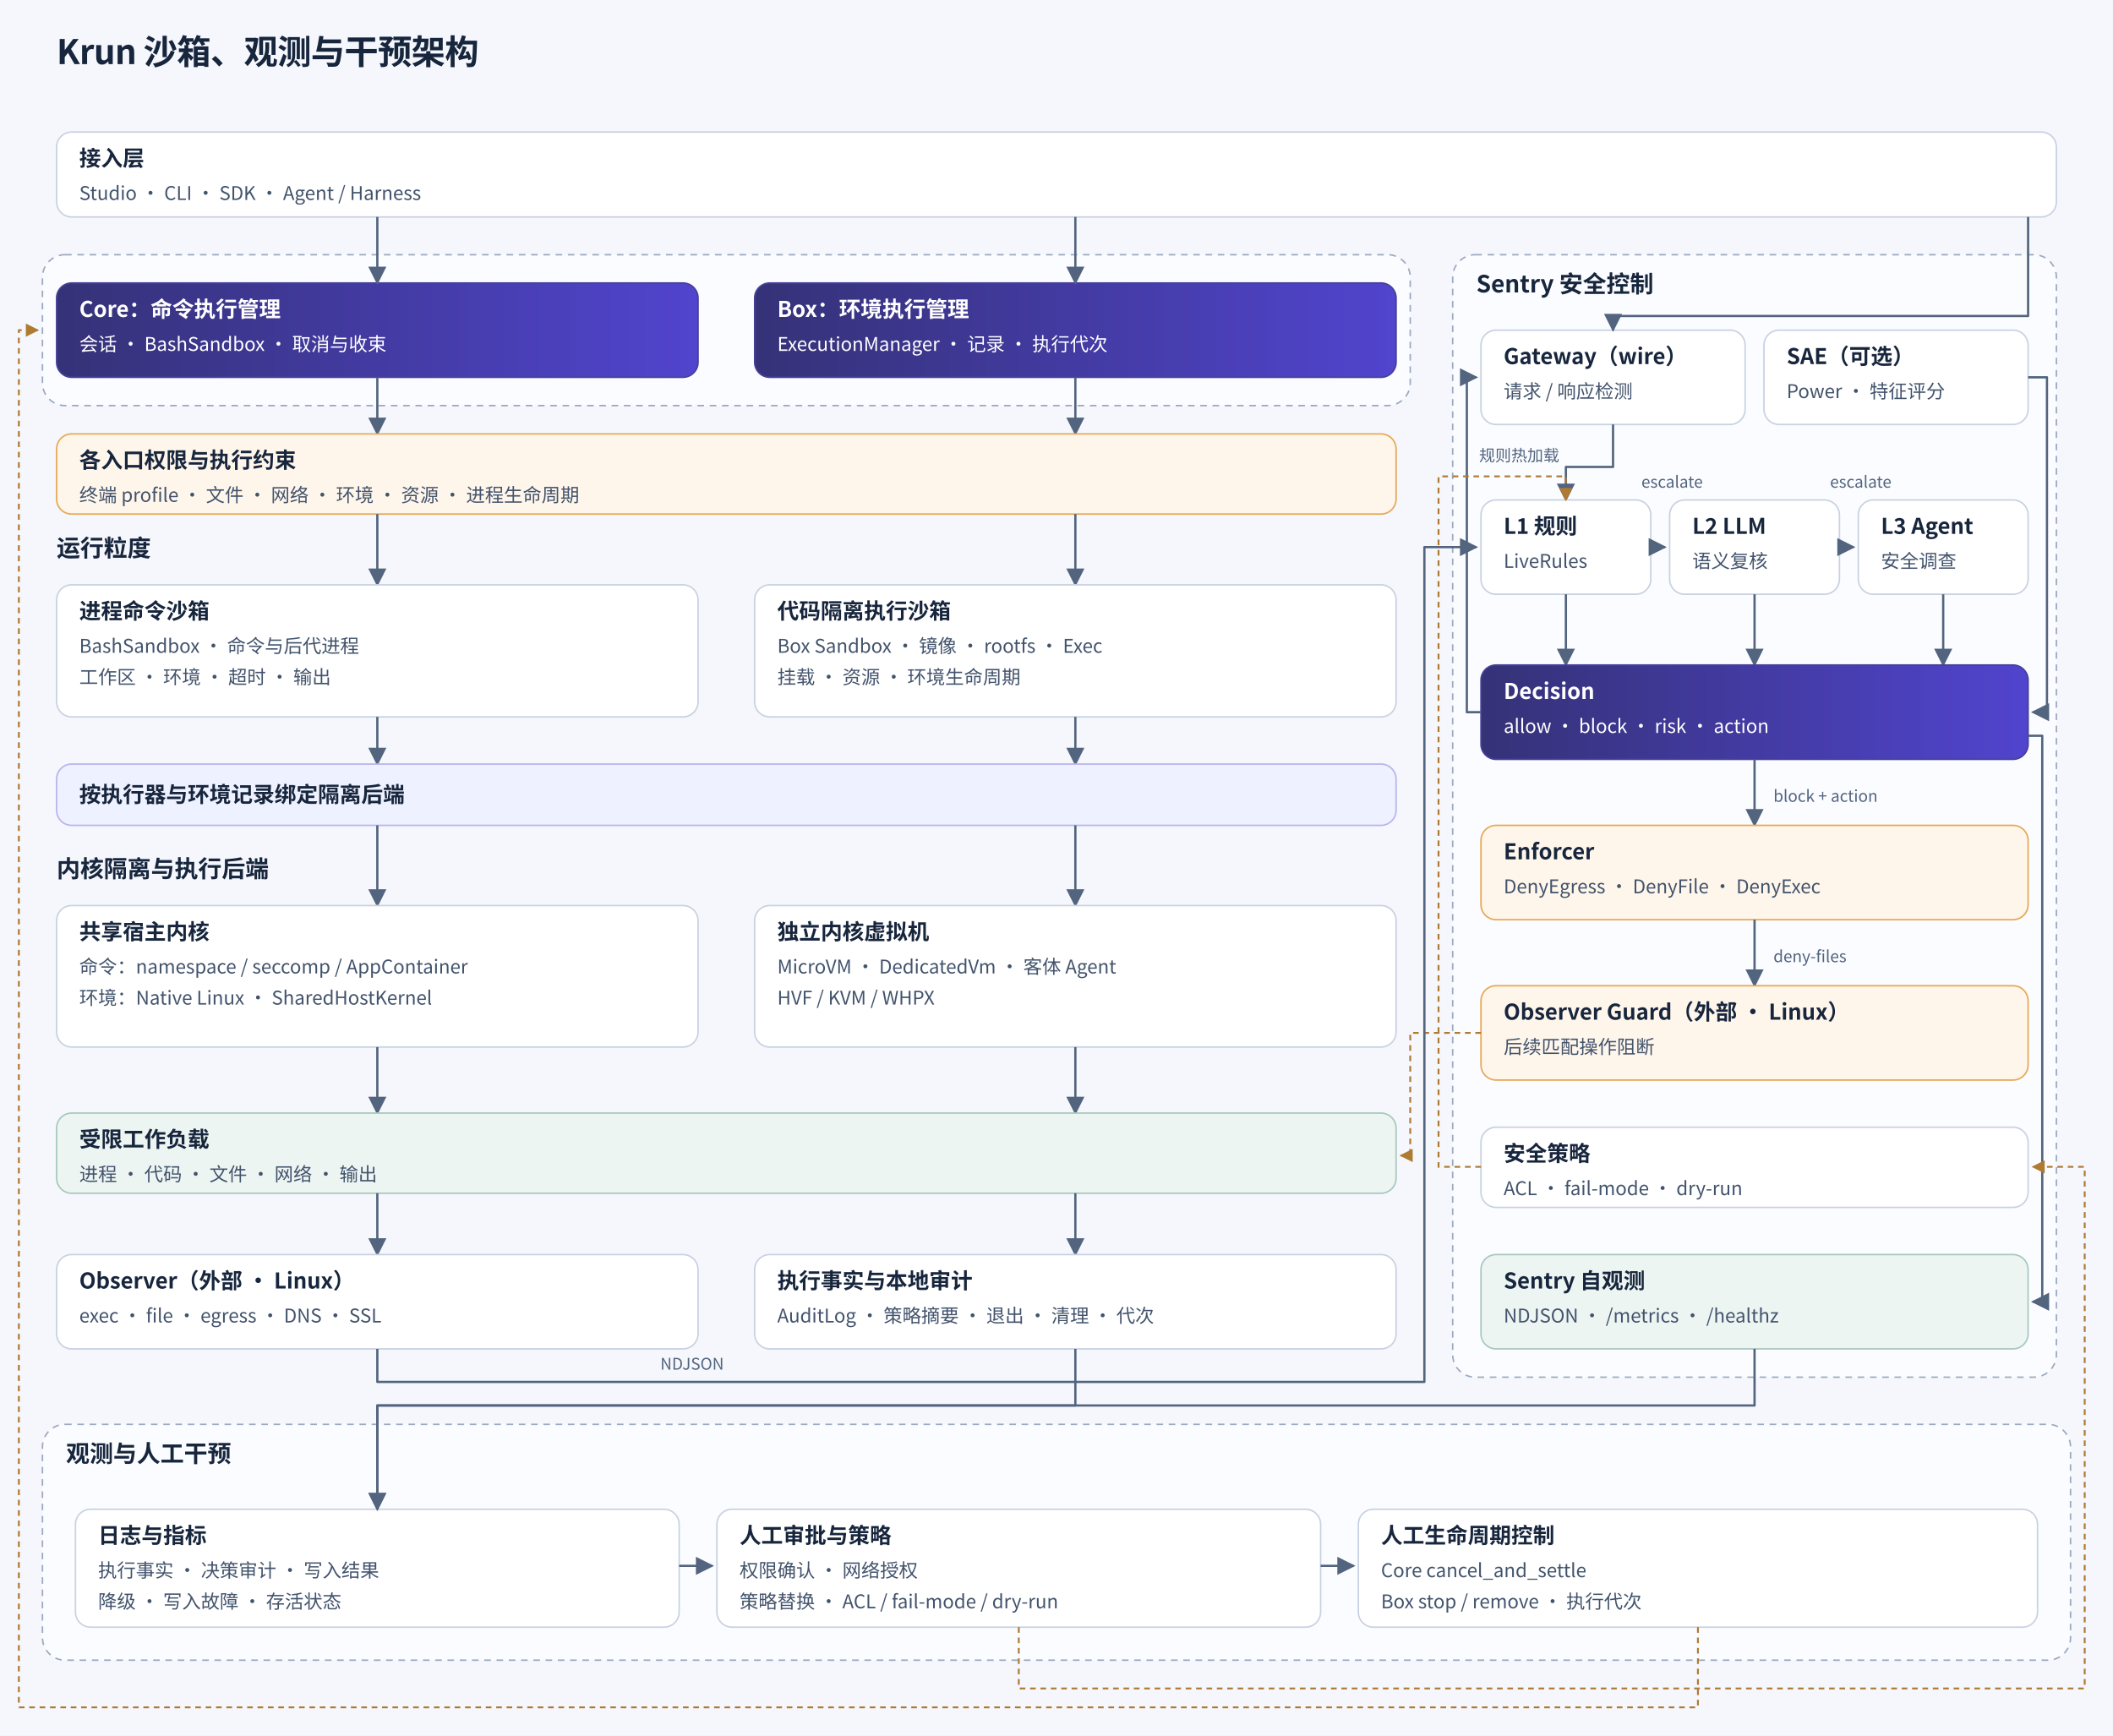
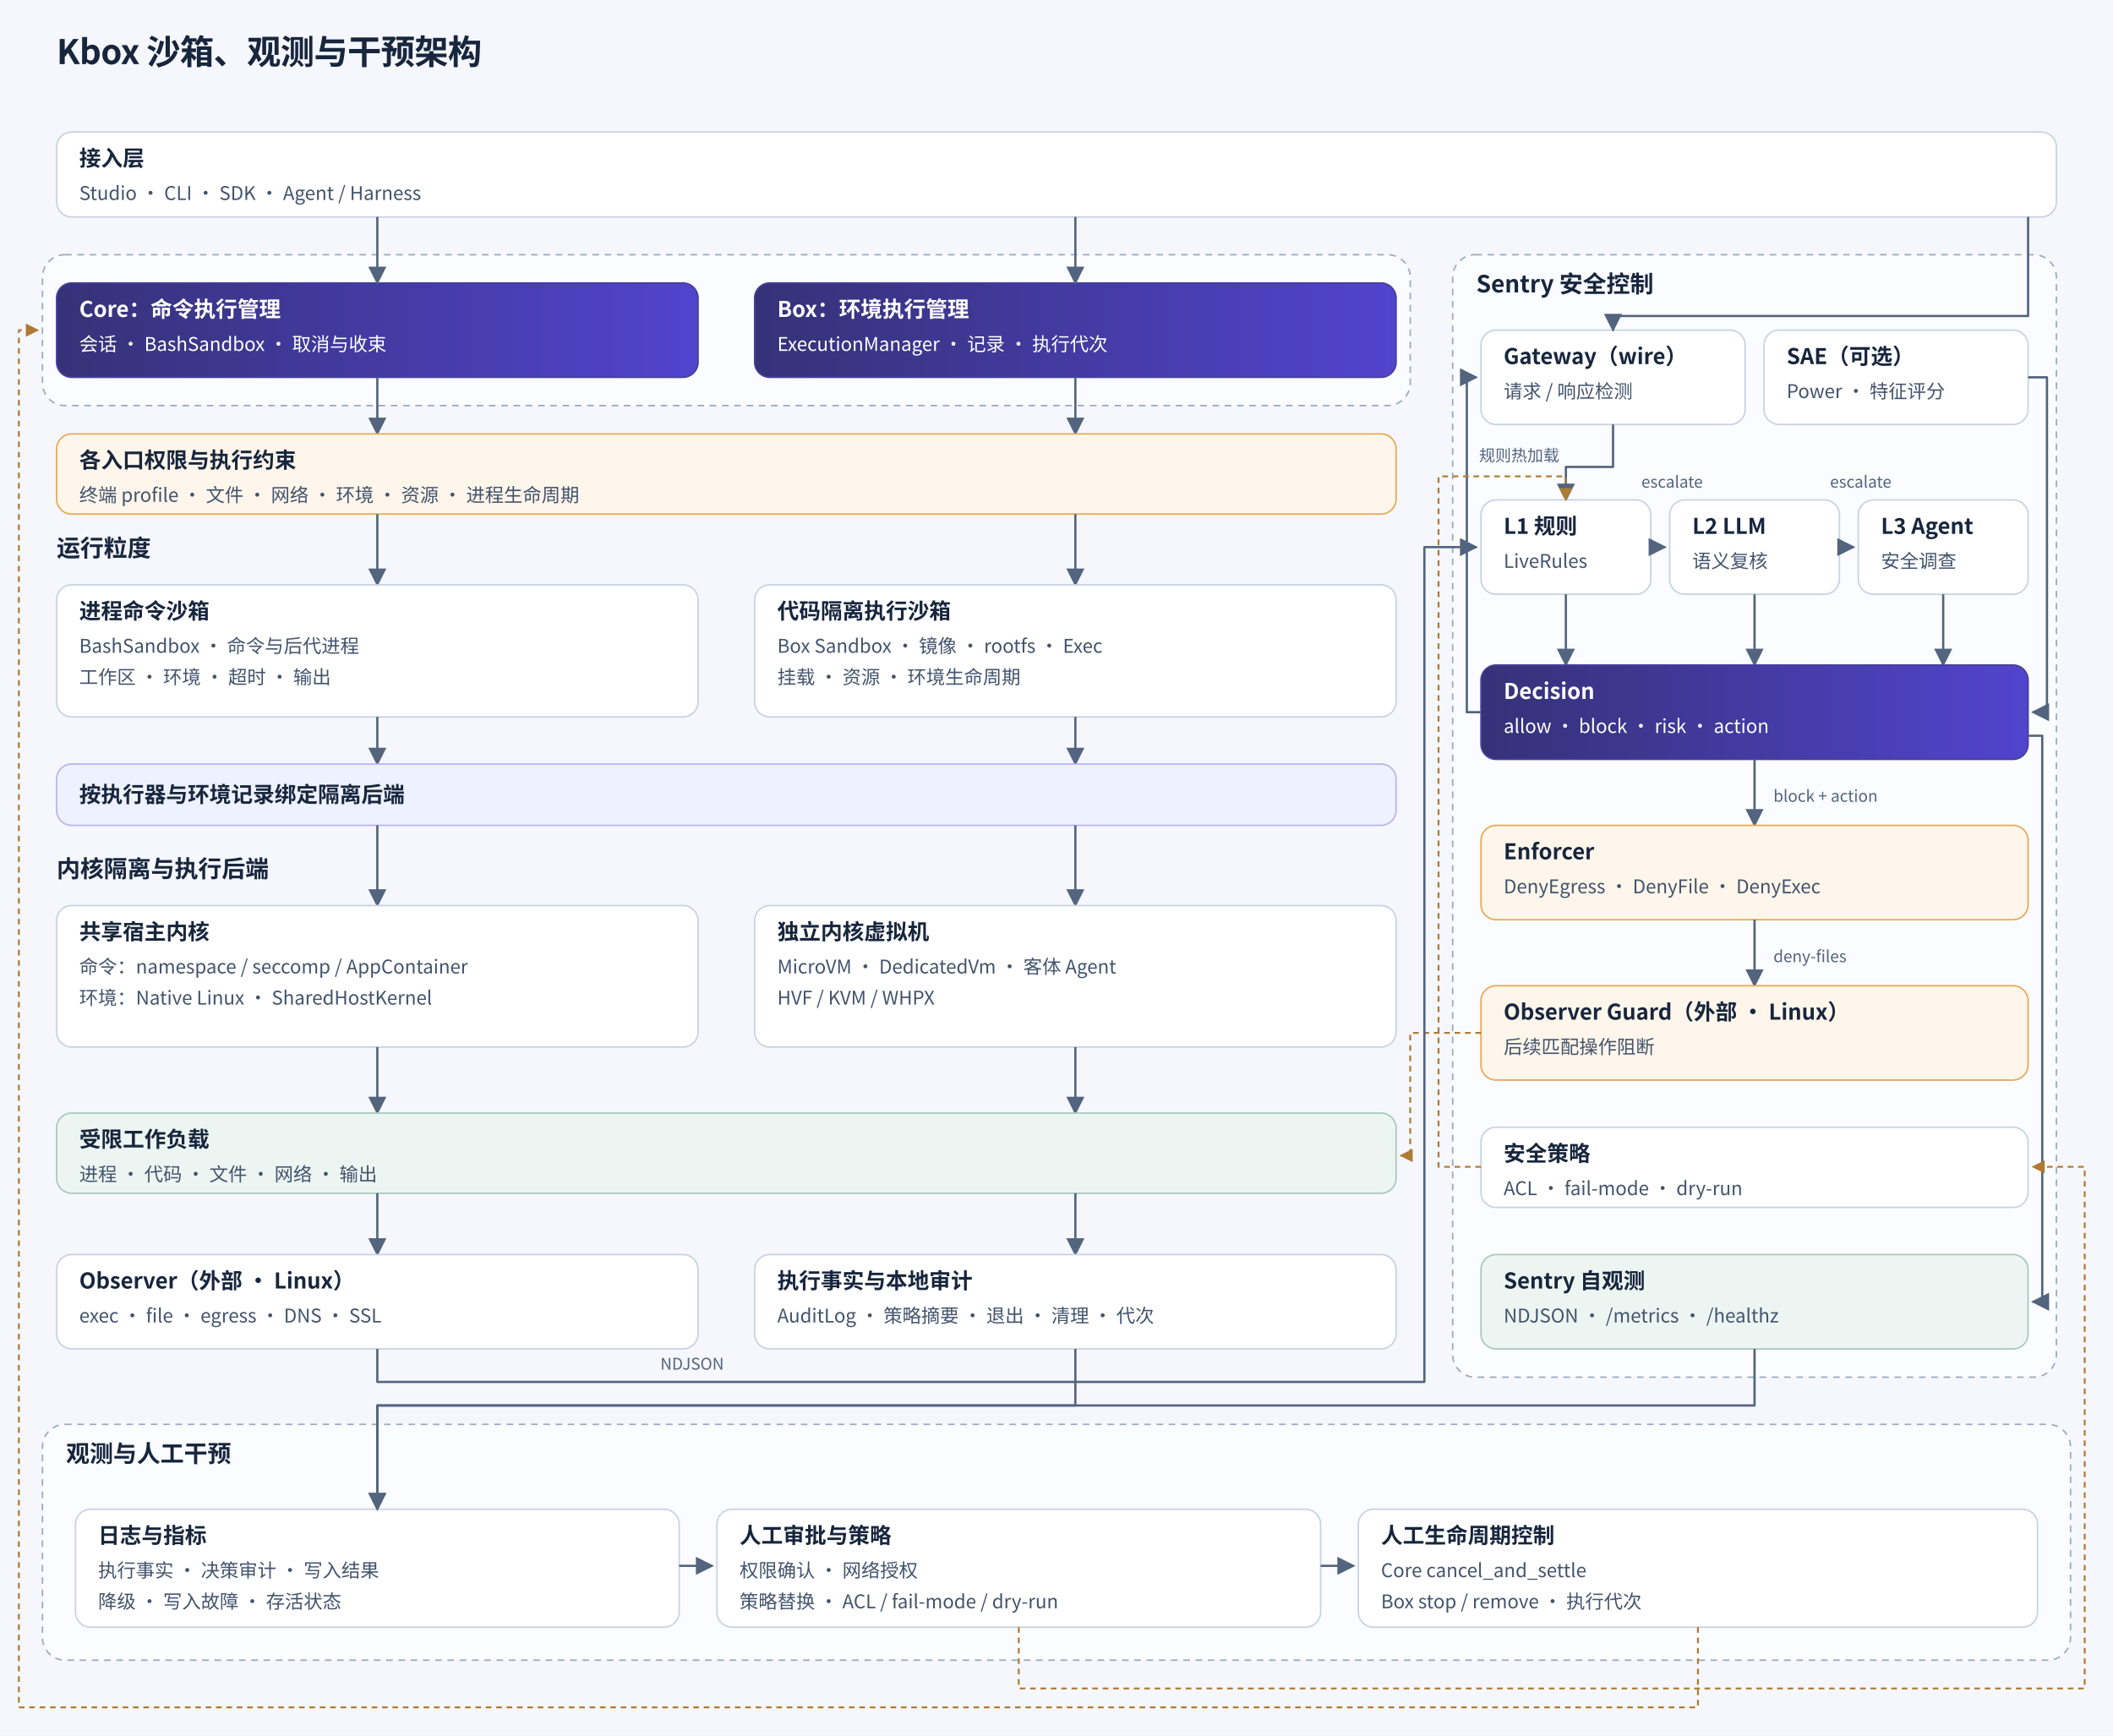
<svg xmlns="http://www.w3.org/2000/svg" width="2240" height="1840" viewBox="0 0 2240 1840" role="img" aria-labelledby="title desc">
  <defs>
    <marker id="arrow" viewBox="0 0 10 10" refX="9" refY="5" markerWidth="8" markerHeight="8" orient="auto">
      <path d="M0 0L10 5L0 10Z" fill="#52647e" />
    </marker>
    <marker id="policyArrow" viewBox="0 0 10 10" refX="9" refY="5" markerWidth="7" markerHeight="7" orient="auto">
      <path d="M0 0L10 5L0 10Z" fill="#af7a32" />
    </marker>
    <linearGradient id="coordinator" x1="0" x2="1">
      <stop stop-color="#353277" />
      <stop offset="1" stop-color="#5144ce" />
    </linearGradient>
  </defs>
  <style>
text{font-family:-apple-system,BlinkMacSystemFont,'PingFang SC','Noto Sans CJK SC','Microsoft YaHei',sans-serif;fill:#17263d}
.title{font-size:36px;font-weight:750;letter-spacing:-.5px}.section{font-size:25px;font-weight:700}.heading{font-size:23px;font-weight:700}.body{font-size:20px;fill:#42536c}.small{font-size:17px;fill:#52647e}.white{fill:#fff}
.link{fill:none;stroke:#52647e;stroke-width:2.4;marker-end:url(#arrow);stroke-linejoin:round}.policy{fill:none;stroke:#af7a32;stroke-width:2;stroke-dasharray:6 5;marker-end:url(#policyArrow);stroke-linejoin:round}
</style>
  <rect width="2240" height="1840" fill="#f5f7fc" />
-   <text x="60" y="68" class="title">Krun 沙箱、观测与干预架构</text>
+   <text x="60" y="68" class="title">Kbox 沙箱、观测与干预架构</text>
  <g id="ingress" data-node="true">
    <rect x="60" y="140" width="2120" height="90" rx="16" fill="#fff" stroke="#c8d2e2" stroke-width="1.6" />
    <text x="84" y="176" class="heading">接入层</text>
    <text x="84" y="212" class="body">Studio · CLI · SDK · Agent / Harness</text>
  </g>
  <rect x="45" y="270" width="1450" height="160" rx="24" fill="#fbfcff" stroke="#9baac1" stroke-width="1.6" stroke-dasharray="7 6" data-container="true" />
  <g id="core" data-node="true">
    <rect x="60" y="300" width="680" height="100" rx="16" fill="url(#coordinator)" stroke="#454099" stroke-width="1.6" />
    <text x="84" y="336" class="heading white">Core：命令执行管理</text>
    <text x="84" y="372" class="body white">会话 · BashSandbox · 取消与收束</text>
  </g>
  <g id="box-runtime" data-node="true">
    <rect x="800" y="300" width="680" height="100" rx="16" fill="url(#coordinator)" stroke="#454099" stroke-width="1.6" />
    <text x="824" y="336" class="heading white">Box：环境执行管理</text>
    <text x="824" y="372" class="body white">ExecutionManager · 记录 · 执行代次</text>
  </g>
  <path d="M400 230V300" class="link" />
  <path d="M1140 230V300" class="link" />
  <path d="M400 400V460" class="link" />
  <path d="M1140 400V460" class="link" />
  <g id="constraints" data-node="true">
    <rect x="60" y="460" width="1420" height="85" rx="16" fill="#fff6eb" stroke="#e6a957" stroke-width="1.6" />
    <text x="84" y="496" class="heading">各入口权限与执行约束</text>
    <text x="84" y="532" class="body">终端 profile · 文件 · 网络 · 环境 · 资源 · 进程生命周期</text>
  </g>
  <text x="60" y="590" class="section">运行粒度</text>
  <path d="M400 545V620" class="link" />
  <path d="M1140 545V620" class="link" />
  <g id="command-sandbox" data-node="true">
    <rect x="60" y="620" width="680" height="140" rx="16" fill="#fff" stroke="#c8d2e2" stroke-width="1.6" />
    <text x="84" y="656" class="heading">进程命令沙箱</text>
    <text x="84" y="692" class="body">BashSandbox · 命令与后代进程</text>
    <text x="84" y="725" class="body">工作区 · 环境 · 超时 · 输出</text>
  </g>
  <g id="code-sandbox" data-node="true">
    <rect x="800" y="620" width="680" height="140" rx="16" fill="#fff" stroke="#c8d2e2" stroke-width="1.6" />
    <text x="824" y="656" class="heading">代码隔离执行沙箱</text>
    <text x="824" y="692" class="body">Box Sandbox · 镜像 · rootfs · Exec</text>
    <text x="824" y="725" class="body">挂载 · 资源 · 环境生命周期</text>
  </g>
  <path d="M400 760V810" class="link" />
  <path d="M1140 760V810" class="link" />
  <g id="backend-binding" data-node="true">
    <rect x="60" y="810" width="1420" height="65" rx="16" fill="#eef1ff" stroke="#b9b5ed" stroke-width="1.6" />
    <text x="84" y="850.5" class="heading">按执行器与环境记录绑定隔离后端</text>
  </g>
  <text x="60" y="930" class="section">内核隔离与执行后端</text>
  <path d="M400 875V960" class="link" />
  <path d="M1140 875V960" class="link" />
  <g id="shared-kernel" data-node="true">
    <rect x="60" y="960" width="680" height="150" rx="16" fill="#fff" stroke="#c8d2e2" stroke-width="1.6" />
    <text x="84" y="996" class="heading">共享宿主内核</text>
    <text x="84" y="1032" class="body">命令：namespace / seccomp / AppContainer</text>
    <text x="84" y="1065" class="body">环境：Native Linux · SharedHostKernel</text>
  </g>
  <g id="vm-kernel" data-node="true">
    <rect x="800" y="960" width="680" height="150" rx="16" fill="#fff" stroke="#c8d2e2" stroke-width="1.6" />
    <text x="824" y="996" class="heading">独立内核虚拟机</text>
    <text x="824" y="1032" class="body">MicroVM · DedicatedVm · 客体 Agent</text>
    <text x="824" y="1065" class="body">HVF / KVM / WHPX</text>
  </g>
  <path d="M400 1110V1180" class="link" />
  <path d="M1140 1110V1180" class="link" />
  <g id="workload" data-node="true">
    <rect x="60" y="1180" width="1420" height="85" rx="16" fill="#edf5f2" stroke="#a8c9bc" stroke-width="1.6" />
    <text x="84" y="1216" class="heading">受限工作负载</text>
    <text x="84" y="1252" class="body">进程 · 代码 · 文件 · 网络 · 输出</text>
  </g>
  <path d="M400 1265V1330" class="link" />
  <path d="M1140 1265V1330" class="link" />
  <g id="observer" data-node="true">
    <rect x="60" y="1330" width="680" height="100" rx="16" fill="#fff" stroke="#c8d2e2" stroke-width="1.6" />
    <text x="84" y="1366" class="heading">Observer（外部 · Linux）</text>
    <text x="84" y="1402" class="body">exec · file · egress · DNS · SSL</text>
  </g>
  <g id="execution-audit" data-node="true">
    <rect x="800" y="1330" width="680" height="100" rx="16" fill="#fff" stroke="#c8d2e2" stroke-width="1.6" />
    <text x="824" y="1366" class="heading">执行事实与本地审计</text>
    <text x="824" y="1402" class="body">AuditLog · 策略摘要 · 退出 · 清理 · 代次</text>
  </g>
  <rect x="1540" y="270" width="640" height="1190" rx="24" fill="#fbfcff" stroke="#9baac1" stroke-width="1.6" stroke-dasharray="7 6" data-container="true" />
  <text x="1565" y="310" class="section">Sentry 安全控制</text>
  <g id="wire" data-node="true">
    <rect x="1570" y="350" width="280" height="100" rx="16" fill="#fff" stroke="#c8d2e2" stroke-width="1.6" />
    <text x="1594" y="386" class="heading">Gateway（wire）</text>
    <text x="1594" y="422" class="body">请求 / 响应检测</text>
  </g>
  <g id="sae" data-node="true">
    <rect x="1870" y="350" width="280" height="100" rx="16" fill="#fff" stroke="#c8d2e2" stroke-width="1.6" />
    <text x="1894" y="386" class="heading">SAE（可选）</text>
    <text x="1894" y="422" class="body">Power · 特征评分</text>
  </g>
  <path d="M2150 230V335H1710V350" class="link" />
  <path d="M1710 450V495H1660V530" class="link" />
  <g id="l1" data-node="true">
    <rect x="1570" y="530" width="180" height="100" rx="16" fill="#fff" stroke="#c8d2e2" stroke-width="1.6" />
    <text x="1594" y="566" class="heading">L1 规则</text>
    <text x="1594" y="602" class="body">LiveRules</text>
  </g>
  <g id="l2" data-node="true">
    <rect x="1770" y="530" width="180" height="100" rx="16" fill="#fff" stroke="#c8d2e2" stroke-width="1.6" />
    <text x="1794" y="566" class="heading">L2 LLM</text>
    <text x="1794" y="602" class="body">语义复核</text>
  </g>
  <g id="l3" data-node="true">
    <rect x="1970" y="530" width="180" height="100" rx="16" fill="#fff" stroke="#c8d2e2" stroke-width="1.6" />
    <text x="1994" y="566" class="heading">L3 Agent</text>
    <text x="1994" y="602" class="body">安全调查</text>
  </g>
  <path d="M1750 580H1765" class="link" />
  <path d="M1950 580H1965" class="link" />
  <text x="1740" y="517" class="small">escalate</text>
  <text x="1940" y="517" class="small">escalate</text>
  <path d="M1660 630V705" class="link" />
  <path d="M1860 630V705" class="link" />
  <path d="M2060 630V705" class="link" />
  <g id="decision" data-node="true">
    <rect x="1570" y="705" width="580" height="100" rx="16" fill="url(#coordinator)" stroke="#454099" stroke-width="1.6" />
    <text x="1594" y="741" class="heading white">Decision</text>
    <text x="1594" y="777" class="body white">allow · block · risk · action</text>
  </g>
  <path d="M2150 400H2170V755H2155" class="link" />
  <path d="M1570 755H1555V400H1565" class="link" />
  <path d="M1860 805V875" class="link" />
  <text x="1880" y="850" class="small">block + action</text>
  <g id="enforcer" data-node="true">
    <rect x="1570" y="875" width="580" height="100" rx="16" fill="#fff6eb" stroke="#e6a957" stroke-width="1.6" />
    <text x="1594" y="911" class="heading">Enforcer</text>
    <text x="1594" y="947" class="body">DenyEgress · DenyFile · DenyExec</text>
  </g>
  <path d="M1860 975V1045" class="link" />
  <text x="1880" y="1020" class="small">deny-files</text>
  <g id="guards" data-node="true">
    <rect x="1570" y="1045" width="580" height="100" rx="16" fill="#fff6eb" stroke="#e6a957" stroke-width="1.6" />
    <text x="1594" y="1081" class="heading">Observer Guard（外部 · Linux）</text>
    <text x="1594" y="1117" class="body">后续匹配操作阻断</text>
  </g>
  <g id="sentry-policy" data-node="true">
    <rect x="1570" y="1195" width="580" height="85" rx="16" fill="#fff" stroke="#c8d2e2" stroke-width="1.6" />
    <text x="1594" y="1231" class="heading">安全策略</text>
    <text x="1594" y="1267" class="body">ACL · fail-mode · dry-run</text>
  </g>
  <g id="sentry-audit" data-node="true">
    <rect x="1570" y="1330" width="580" height="100" rx="16" fill="#edf5f2" stroke="#a8c9bc" stroke-width="1.6" />
    <text x="1594" y="1366" class="heading">Sentry 自观测</text>
    <text x="1594" y="1402" class="body">NDJSON · /metrics · /healthz</text>
  </g>
  <path d="M2150 780H2165V1380H2155" class="link" />
  <path d="M1570 1095H1495V1225H1485" class="policy" />
  <path d="M1570 1237H1525V505H1660V530" class="policy" />
  <text x="1568" y="489" class="small">规则热加载</text>
  <path d="M400 1430V1465H1510V580H1565" class="link" />
  <text x="700" y="1452" class="small">NDJSON</text>
  <rect x="45" y="1510" width="2150" height="250" rx="24" fill="#fbfcff" stroke="#9baac1" stroke-width="1.6" stroke-dasharray="7 6" data-container="true" />
  <text x="70" y="1550" class="section">观测与人工干预</text>
  <g id="logs-metrics" data-node="true">
    <rect x="80" y="1600" width="640" height="125" rx="16" fill="#fff" stroke="#c8d2e2" stroke-width="1.6" />
    <text x="104" y="1636" class="heading">日志与指标</text>
    <text x="104" y="1672" class="body">执行事实 · 决策审计 · 写入结果</text>
    <text x="104" y="1705" class="body">降级 · 写入故障 · 存活状态</text>
  </g>
  <g id="human-policy" data-node="true">
    <rect x="760" y="1600" width="640" height="125" rx="16" fill="#fff" stroke="#c8d2e2" stroke-width="1.6" />
    <text x="784" y="1636" class="heading">人工审批与策略</text>
    <text x="784" y="1672" class="body">权限确认 · 网络授权</text>
    <text x="784" y="1705" class="body">策略替换 · ACL / fail-mode / dry-run</text>
  </g>
  <g id="human-control" data-node="true">
    <rect x="1440" y="1600" width="720" height="125" rx="16" fill="#fff" stroke="#c8d2e2" stroke-width="1.6" />
    <text x="1464" y="1636" class="heading">人工生命周期控制</text>
    <text x="1464" y="1672" class="body">Core cancel_and_settle</text>
    <text x="1464" y="1705" class="body">Box stop / remove · 执行代次</text>
  </g>
  <path d="M1140 1430V1490H400V1600" class="link" />
  <path d="M1860 1430V1490H400V1600" class="link" />
  <path d="M720 1660H755" class="link" />
  <path d="M1400 1660H1435" class="link" />
  <path d="M1080 1725V1790H2210V1237H2155" class="policy" />
  <path d="M1800 1725V1810H20V350H40" class="policy" />
</svg>
